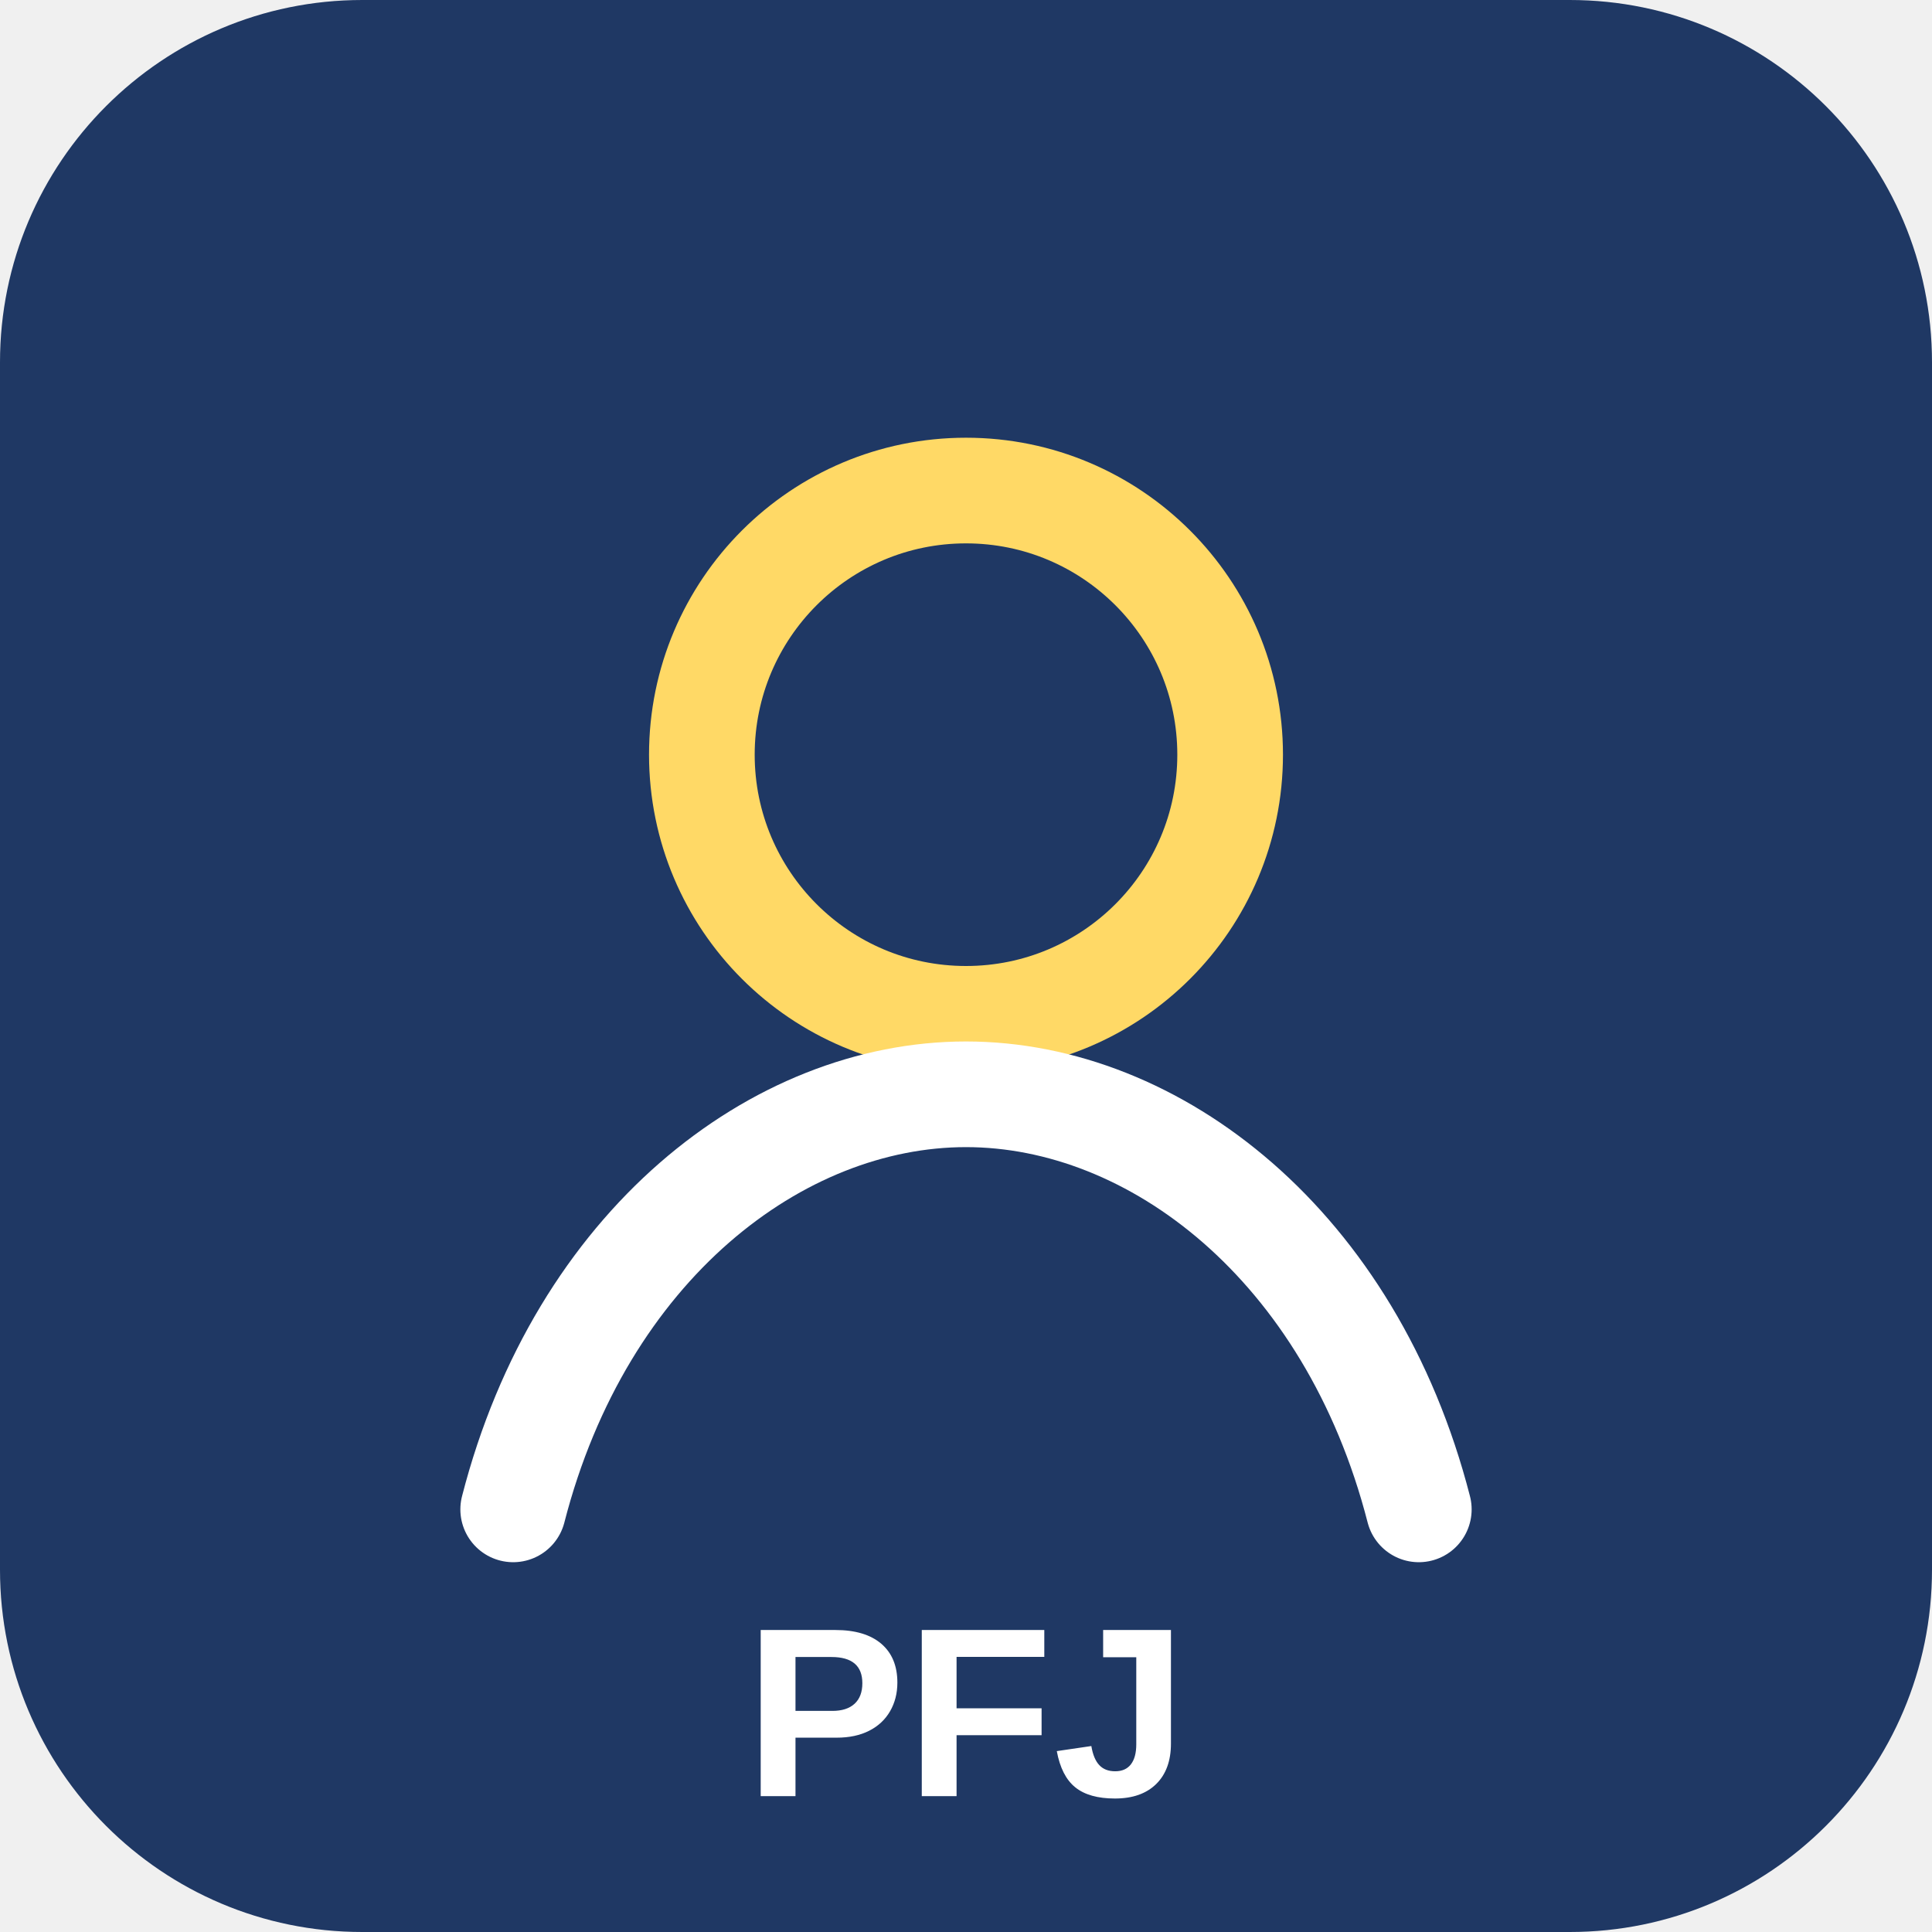
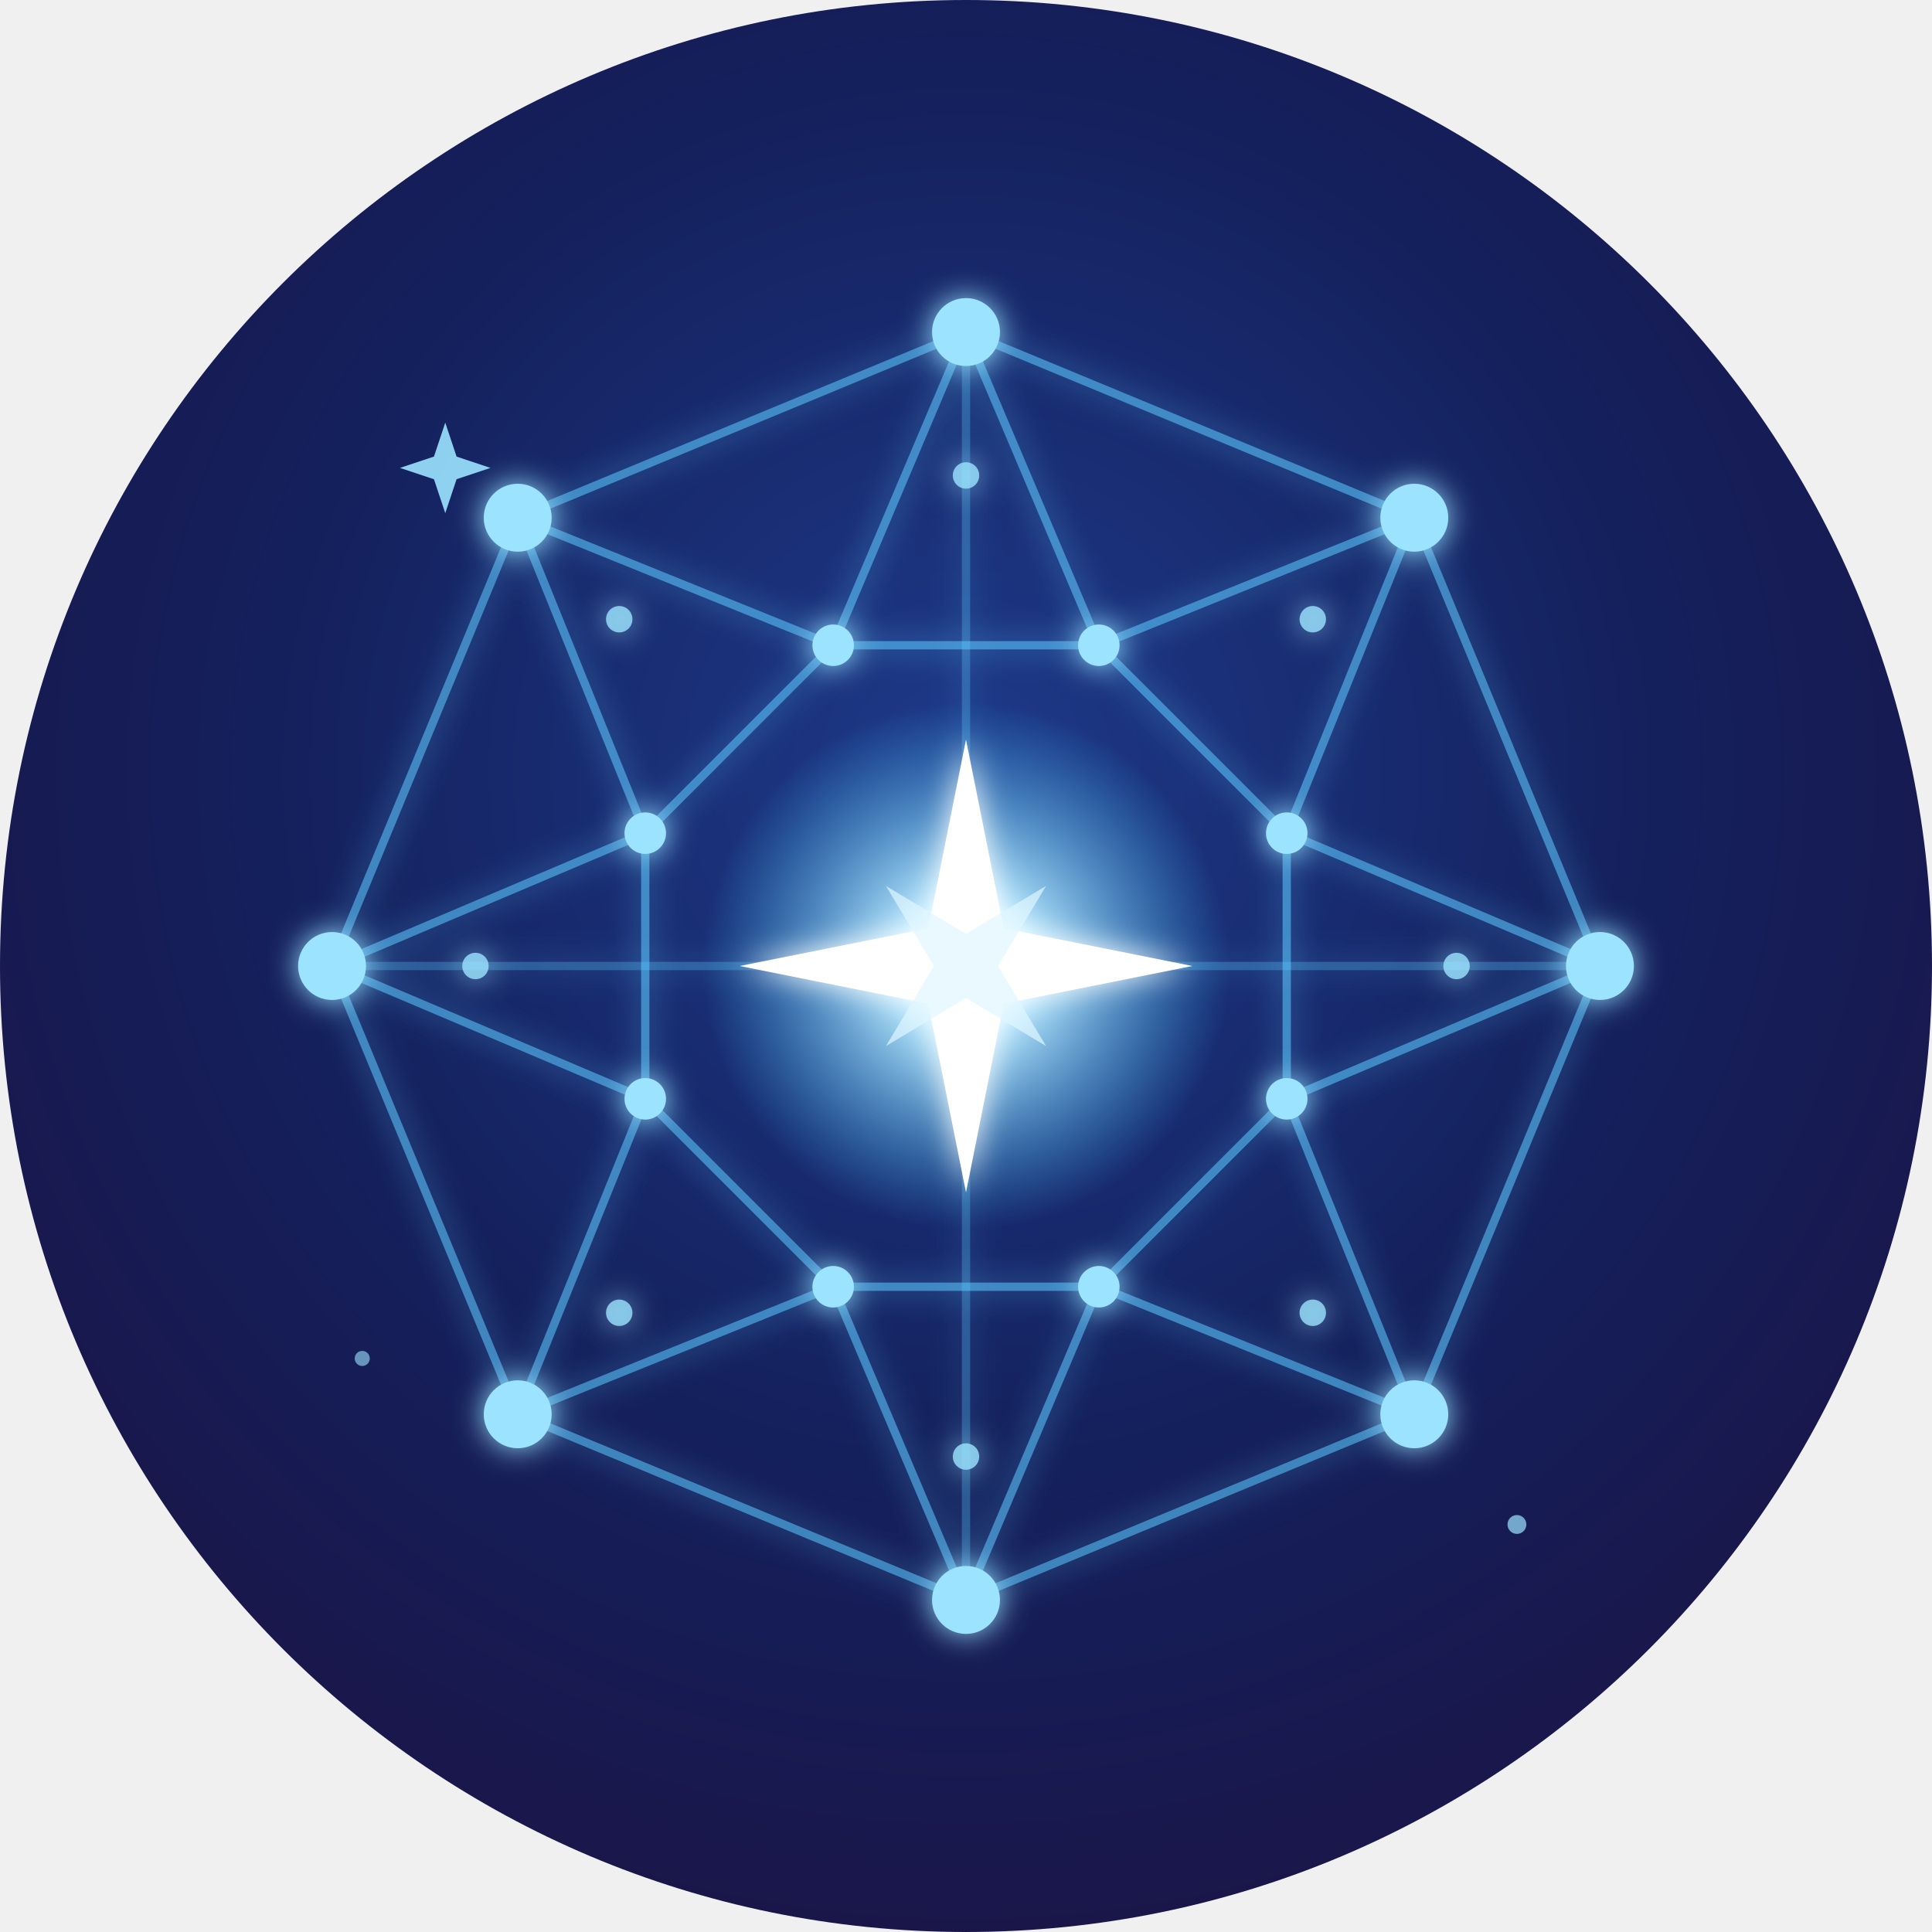
<svg xmlns="http://www.w3.org/2000/svg" viewBox="0 0 512 512">
-   <rect width="512" height="512" rx="96" fill="#1F3864" />
-   <circle cx="256" cy="200" r="70" fill="none" stroke="#FFD966" stroke-width="28" />
-   <path d="M136 400c18-70 70-110 120-110s102 40 120 110" fill="none" stroke="#FFFFFF" stroke-width="28" stroke-linecap="round" />
-   <text x="256" y="476" font-family="Arial, sans-serif" font-size="64" font-weight="700" fill="#FFFFFF" text-anchor="middle">PFJ</text>
+   <defs>
+     <radialGradient id="bg" cx="50%" cy="40%" r="65%">
+       <stop offset="0" stop-color="#1E3A8A" />
+       <stop offset=".55" stop-color="#14205C" />
+       <stop offset="1" stop-color="#1B1446" />
+     </radialGradient>
+     <radialGradient id="core" cx="50%" cy="50%" r="50%">
+       <stop offset="0" stop-color="#FFFFFF" />
+       <stop offset=".25" stop-color="#BDEBFF" />
+       <stop offset="1" stop-color="#38BDF8" stop-opacity="0" />
+     </radialGradient>
+     <filter id="glow" x="-30%" y="-30%" width="160%" height="160%">
+       <feGaussianBlur stdDeviation="4" result="b" />
+       <feMerge>
+         <feMergeNode in="b" />
+         <feMergeNode in="SourceGraphic" />
+       </feMerge>
+     </filter>
+   </defs>
+   <circle cx="256" cy="256" r="256" fill="url(#bg)" />
+   <g stroke="#5CC8FF" stroke-opacity=".55" stroke-width="2.2" fill="none" filter="url(#glow)">
+     <polygon points="256.0,88.0 374.8,137.2 424.0,256.0 374.8,374.8 256.0,424.0 137.2,374.8 88.0,256.0 137.2,137.2 " />
+     <polygon points="291.2,171.0 341.0,220.8 341.0,291.2 291.2,341.0 220.8,341.0 171.0,291.2 171.0,220.8 220.8,171.0 " />
+     <line x1="256.0" y1="88.0" x2="291.2" y2="171.0" />
+     <line x1="256.0" y1="88.0" x2="220.8" y2="171.0" />
+     <line x1="374.8" y1="137.2" x2="341.0" y2="220.8" />
+     <line x1="374.8" y1="137.2" x2="291.2" y2="171.0" />
+     <line x1="424.0" y1="256.0" x2="341.0" y2="291.2" />
+     <line x1="424.0" y1="256.0" x2="341.0" y2="220.8" />
+     <line x1="374.8" y1="374.8" x2="291.2" y2="341.0" />
+     <line x1="374.8" y1="374.8" x2="341.0" y2="291.2" />
+     <line x1="256.0" y1="424.0" x2="220.8" y2="341.0" />
+     <line x1="256.0" y1="424.0" x2="291.2" y2="341.0" />
+     <line x1="137.2" y1="374.8" x2="171.0" y2="291.2" />
+     <line x1="137.2" y1="374.8" x2="220.8" y2="341.0" />
+     <line x1="88.0" y1="256.0" x2="171.0" y2="220.8" />
+     <line x1="88.0" y1="256.0" x2="171.0" y2="291.2" />
+     <line x1="137.2" y1="137.2" x2="220.8" y2="171.0" />
+     <line x1="137.2" y1="137.2" x2="171.0" y2="220.8" />
+     <line x1="256.0" y1="88.0" x2="256.0" y2="424.0" stroke-opacity=".3" />
+     <line x1="424.0" y1="256.0" x2="88.0" y2="256.0" stroke-opacity=".3" />
+   </g>
+   <g fill="#9BE3FF" filter="url(#glow)">
+     <circle cx="256.0" cy="88.0" r="9" />
+     <circle cx="374.8" cy="137.2" r="9" />
+     <circle cx="424.0" cy="256.0" r="9" />
+     <circle cx="374.8" cy="374.8" r="9" />
+     <circle cx="256.0" cy="424.0" r="9" />
+     <circle cx="137.2" cy="374.8" r="9" />
+     <circle cx="88.0" cy="256.0" r="9" />
+     <circle cx="137.2" cy="137.2" r="9" />
+     <circle cx="291.2" cy="171.0" r="5.5" />
+     <circle cx="341.0" cy="220.8" r="5.5" />
+     <circle cx="341.0" cy="291.2" r="5.5" />
+     <circle cx="291.2" cy="341.0" r="5.5" />
+     <circle cx="220.8" cy="341.0" r="5.5" />
+     <circle cx="171.0" cy="291.2" r="5.5" />
+     <circle cx="171.0" cy="220.8" r="5.5" />
+     <circle cx="220.8" cy="171.0" r="5.5" />
+     <circle cx="256.0" cy="126.0" r="3.5" fill-opacity=".8" />
+     <circle cx="347.9" cy="164.1" r="3.5" fill-opacity=".8" />
+     <circle cx="386.0" cy="256.0" r="3.5" fill-opacity=".8" />
+     <circle cx="347.9" cy="347.9" r="3.5" fill-opacity=".8" />
+     <circle cx="256.0" cy="386.0" r="3.5" fill-opacity=".8" />
+     <circle cx="164.1" cy="347.9" r="3.5" fill-opacity=".8" />
+     <circle cx="126.0" cy="256.0" r="3.5" fill-opacity=".8" />
+     <circle cx="164.1" cy="164.1" r="3.5" fill-opacity=".8" />
+   </g>
+   <circle cx="256" cy="256" r="70" fill="url(#core)" />
+   <path d="M256 196 L266 246 L316 256 L266 266 L256 316 L246 266 L196 256 L246 246 Z" fill="#FFFFFF" filter="url(#glow)" />
+   <path d="M256 226 L262 250 L286 256 L262 262 L256 286 L250 262 L226 256 L250 250 Z" fill="#E0F7FF" transform="rotate(45 256 256)" opacity=".7" />
+   <g fill="#9BE3FF">
+     <path d="M118 112 l3 9 9 3 -9 3 -3 9 -3 -9 -9 -3 9 -3z" opacity=".9" />
+     <circle cx="402" cy="404" r="2.5" opacity=".7" />
+     <circle cx="96" cy="360" r="2" opacity=".6" />
+   </g>
</svg>
